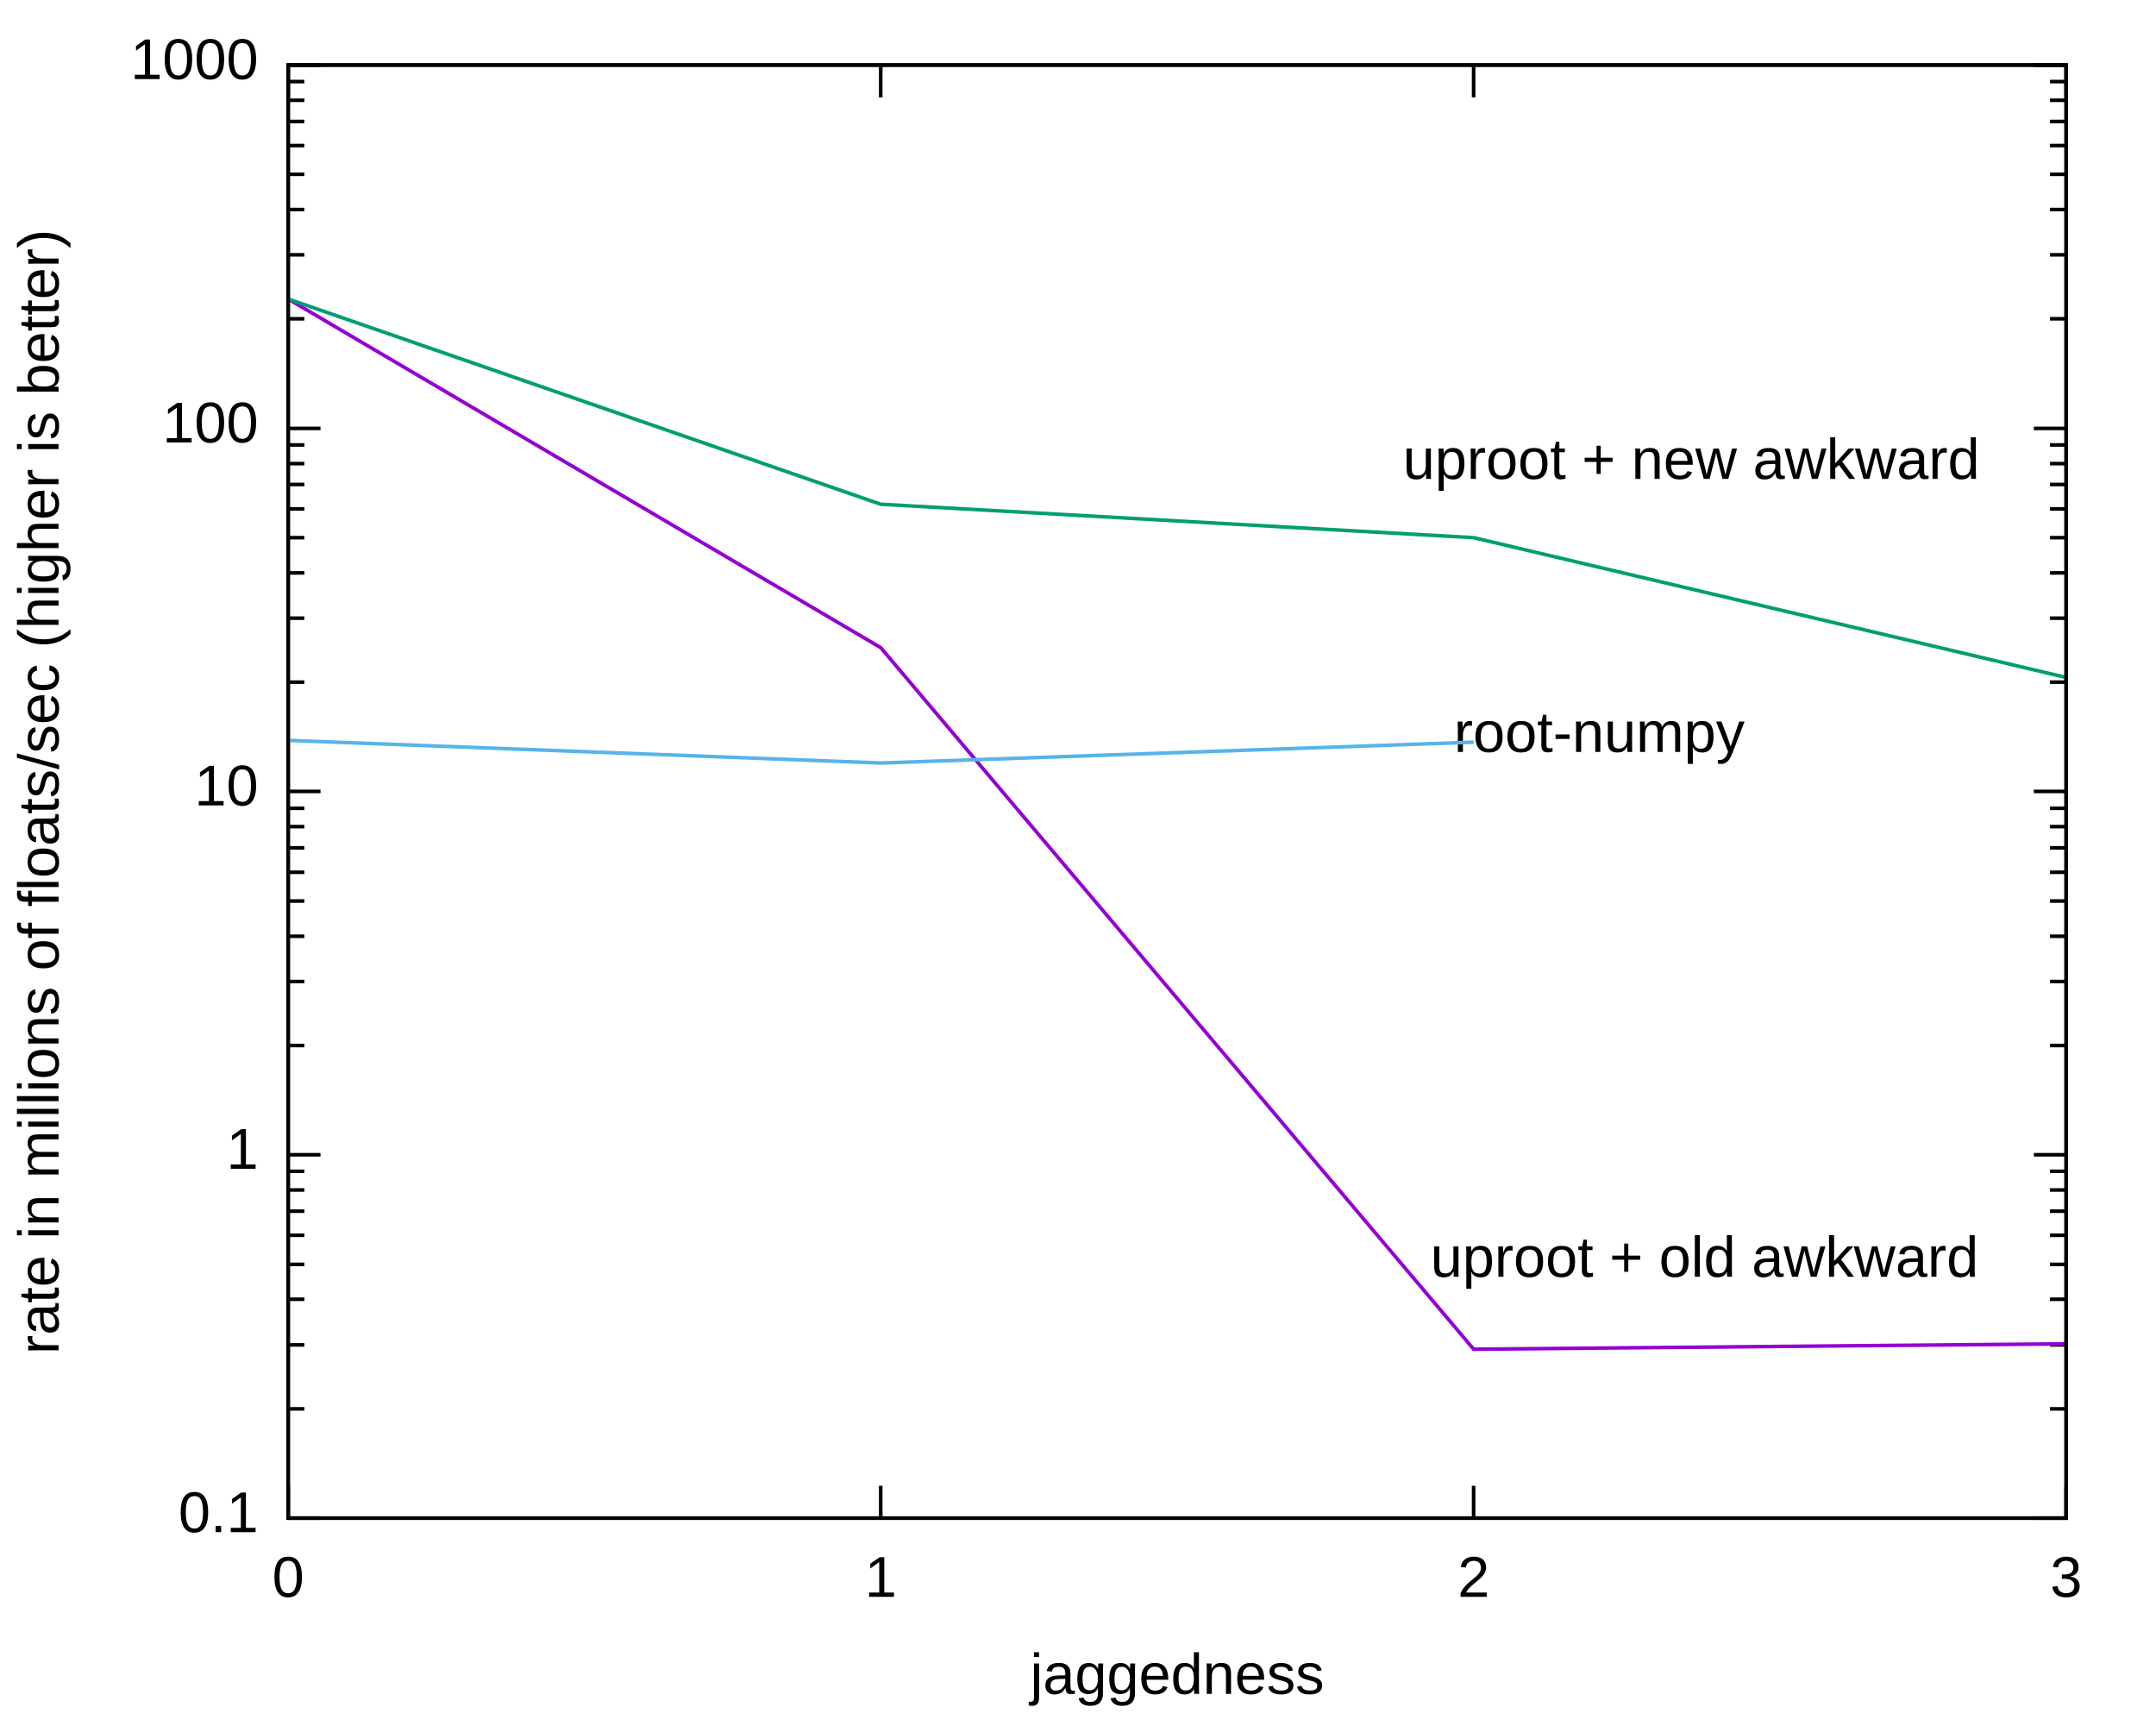
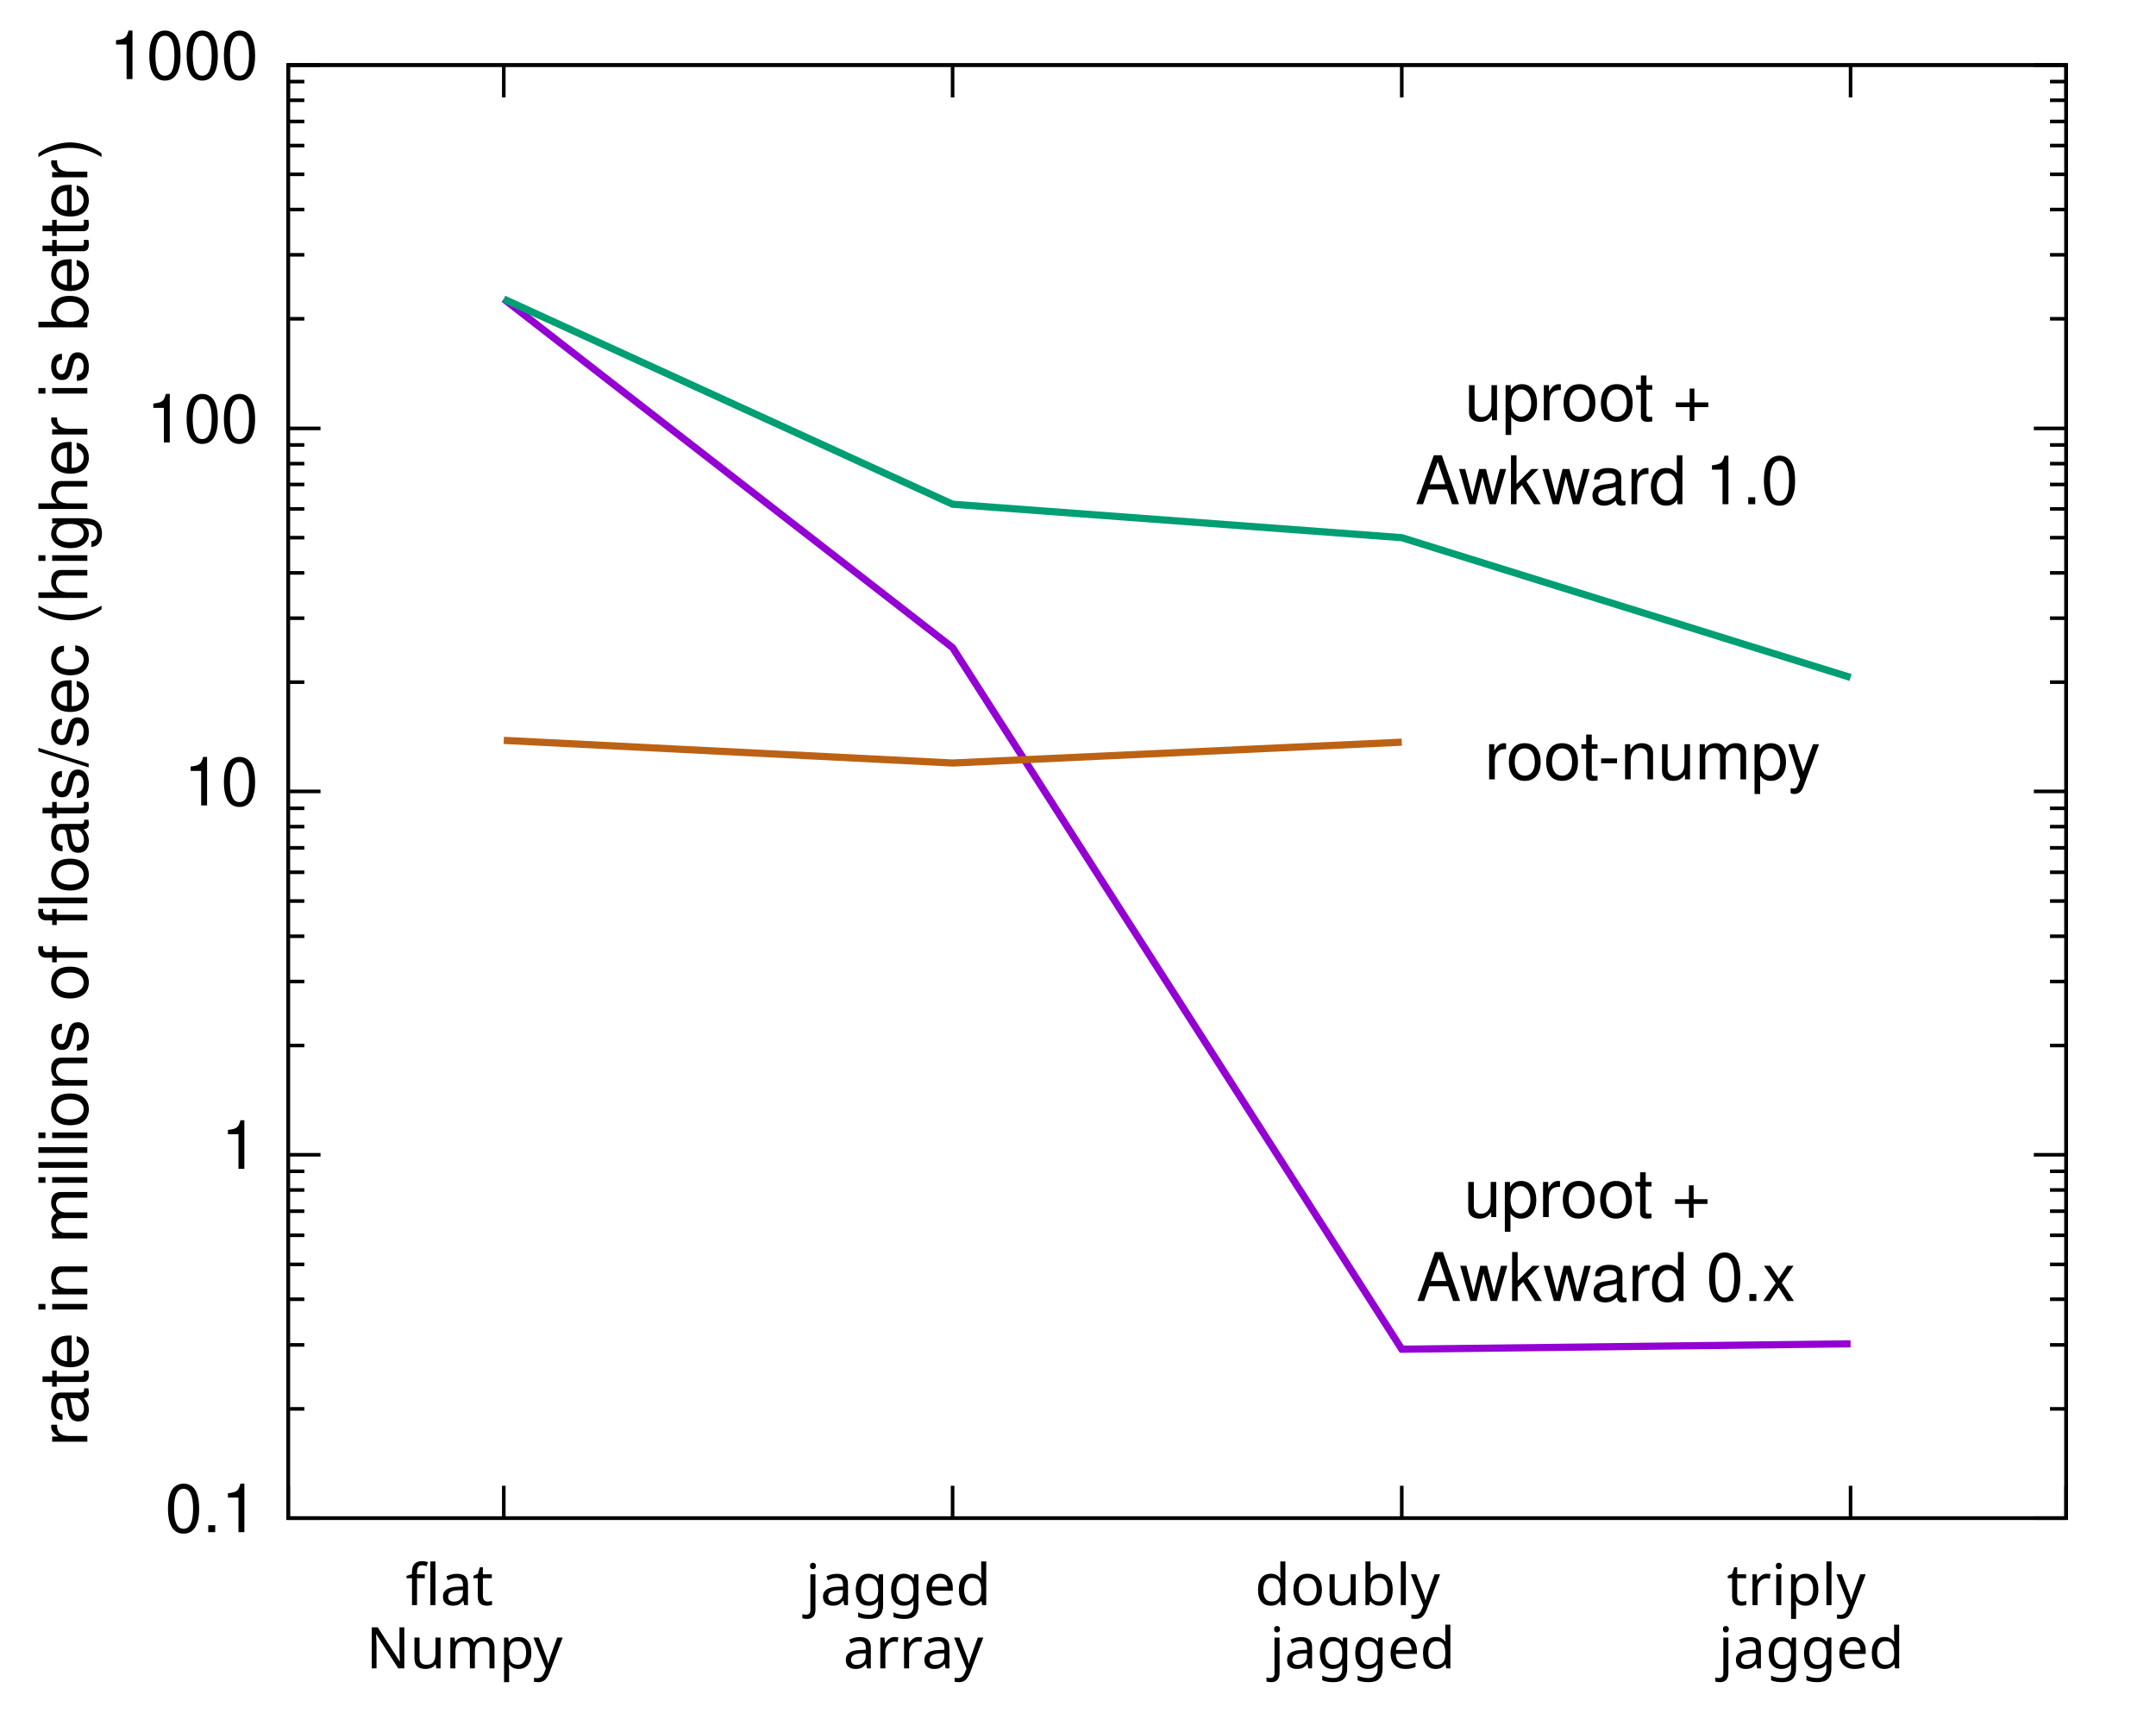
<svg xmlns="http://www.w3.org/2000/svg" xmlns:xlink="http://www.w3.org/1999/xlink" width="600" height="480" viewBox="0 0 600 480" version="1.1" id="svg210">
  <defs id="defs214" />
  <g id="gnuplot_canvas">
    <rect x="0" y="0" width="600" height="480" fill="none" id="rect6" />
    <defs id="defs34">
      <circle id="gpDot" r="0.5" stroke-width="0.5" />
      <path id="gpPt0" stroke-width="0.222" stroke="currentColor" d="M-1,0 h2 M0,-1 v2" />
      <path id="gpPt1" stroke-width="0.222" stroke="currentColor" d="M-1,-1 L1,1 M1,-1 L-1,1" />
      <path id="gpPt2" stroke-width="0.222" stroke="currentColor" d="M-1,0 L1,0 M0,-1 L0,1 M-1,-1 L1,1 M-1,1 L1,-1" />
      <rect id="gpPt3" stroke-width="0.222" stroke="currentColor" x="-1" y="-1" width="2" height="2" />
      <rect id="gpPt4" stroke-width="0.222" stroke="currentColor" fill="currentColor" x="-1" y="-1" width="2" height="2" />
      <circle id="gpPt5" stroke-width="0.222" stroke="currentColor" cx="0" cy="0" r="1" />
      <use xlink:href="#gpPt5" id="gpPt6" fill="currentColor" stroke="none" />
      <path id="gpPt7" stroke-width="0.222" stroke="currentColor" d="M0,-1.33 L-1.33,0.67 L1.33,0.67 z" />
      <use xlink:href="#gpPt7" id="gpPt8" fill="currentColor" stroke="none" />
      <use xlink:href="#gpPt7" id="gpPt9" stroke="currentColor" transform="rotate(180)" />
      <use xlink:href="#gpPt9" id="gpPt10" fill="currentColor" stroke="none" />
      <use xlink:href="#gpPt3" id="gpPt11" stroke="currentColor" transform="rotate(45)" />
      <use xlink:href="#gpPt11" id="gpPt12" fill="currentColor" stroke="none" />
      <path id="gpPt13" stroke-width="0.222" stroke="currentColor" d="M0,1.330 L1.265,0.411 L0.782,-1.067 L-0.782,-1.076 L-1.265,0.411 z" />
      <use xlink:href="#gpPt13" id="gpPt14" fill="currentColor" stroke="none" />
      <filter id="textbox" filterUnits="objectBoundingBox" x="0" y="0" height="1" width="1">
        <feFlood flood-color="white" flood-opacity="1" result="bgnd" id="feFlood24" />
        <feComposite in="SourceGraphic" in2="bgnd" operator="atop" id="feComposite26" />
      </filter>
      <filter id="greybox" filterUnits="objectBoundingBox" x="0" y="0" height="1" width="1">
        <feFlood flood-color="lightgrey" flood-opacity="1" result="grey" id="feFlood29" />
        <feComposite in="SourceGraphic" in2="grey" operator="atop" id="feComposite31" />
      </filter>
    </defs>
    <path style="color:#000000;fill:none;stroke:#000000;stroke-width:1;stroke-linecap:butt;stroke-linejoin:miter" id="path38" d="m 80.2,422.4 h 9 m 485.8,0 h -9" />
-     <text style="color:#000000;font-size:medium;font-family:Arial;text-anchor:end;fill:#000000;stroke:none;stroke-width:1;stroke-linecap:butt;stroke-linejoin:miter" id="text42" x="71.9" y="426.3">
-       <tspan id="tspan40" style="font-family:Arial">0.1</tspan>
+     <text style="color:#000000;font-size:18.667px;font-family:'Nimbus Sans L';text-anchor:end;fill:#000000;stroke:none;stroke-width:1;stroke-linecap:butt;stroke-linejoin:miter;-inkscape-font-specification:'Nimbus Sans L';font-weight:normal;font-style:normal;font-stretch:normal;font-variant:normal;" id="text42" x="71.9" y="426.3">
+       <tspan id="tspan40" style="font-family:'Nimbus Sans L';-inkscape-font-specification:'Nimbus Sans L';font-weight:normal;font-style:normal;font-stretch:normal;font-variant:normal;font-size:18.667px;">0.1</tspan>
    </text>
    <path style="color:#000000;fill:none;stroke:#000000;stroke-width:1;stroke-linecap:butt;stroke-linejoin:miter" id="path48" d="m 80.2,392 h 4.5 m 490.3,0 h -4.5 M 80.2,374.2 h 4.5 m 490.3,0 h -4.5 M 80.2,361.5 h 4.5 m 490.3,0 h -4.5 M 80.2,351.8 h 4.5 m 490.3,0 h -4.5 M 80.2,343.7 h 4.5 m 490.3,0 h -4.5 M 80.2,337 h 4.5 m 490.3,0 h -4.5 M 80.2,331.1 h 4.5 m 490.3,0 h -4.5 M 80.2,325.9 h 4.5 m 490.3,0 h -4.5 M 80.2,321.3 h 9 m 485.8,0 h -9" />
-     <text style="color:#000000;font-size:medium;font-family:Arial;text-anchor:end;fill:#000000;stroke:none;stroke-width:1;stroke-linecap:butt;stroke-linejoin:miter" id="text52" x="71.9" y="325.2">
-       <tspan id="tspan50" style="font-family:Arial">1</tspan>
+     <text style="color:#000000;font-size:18.667px;font-family:'Nimbus Sans L';text-anchor:end;fill:#000000;stroke:none;stroke-width:1;stroke-linecap:butt;stroke-linejoin:miter;-inkscape-font-specification:'Nimbus Sans L';font-weight:normal;font-style:normal;font-stretch:normal;font-variant:normal;" id="text52" x="71.9" y="325.2">
+       <tspan id="tspan50" style="font-family:'Nimbus Sans L';-inkscape-font-specification:'Nimbus Sans L';font-weight:normal;font-style:normal;font-stretch:normal;font-variant:normal;font-size:18.667px;">1</tspan>
    </text>
    <path style="color:#000000;fill:none;stroke:#000000;stroke-width:1;stroke-linecap:butt;stroke-linejoin:miter" id="path58" d="m 80.2,290.9 h 4.5 m 490.3,0 h -4.5 M 80.2,273.1 h 4.5 m 490.3,0 h -4.5 M 80.2,260.5 h 4.5 m 490.3,0 h -4.5 M 80.2,250.7 h 4.5 m 490.3,0 h -4.5 m -490.3,-8 h 4.5 m 490.3,0 h -4.5 M 80.2,235.9 h 4.5 m 490.3,0 h -4.5 M 80.2,230 h 4.5 m 490.3,0 h -4.5 M 80.2,224.9 h 4.5 m 490.3,0 h -4.5 M 80.2,220.2 h 9 m 485.8,0 h -9" />
-     <text style="color:#000000;font-size:medium;font-family:Arial;text-anchor:end;fill:#000000;stroke:none;stroke-width:1;stroke-linecap:butt;stroke-linejoin:miter" id="text62" x="71.9" y="224.1">
-       <tspan id="tspan60" style="font-family:Arial">10</tspan>
+     <text style="color:#000000;font-size:18.667px;font-family:'Nimbus Sans L';text-anchor:end;fill:#000000;stroke:none;stroke-width:1;stroke-linecap:butt;stroke-linejoin:miter;-inkscape-font-specification:'Nimbus Sans L';font-weight:normal;font-style:normal;font-stretch:normal;font-variant:normal;" id="text62" x="71.9" y="224.1">
+       <tspan id="tspan60" style="font-family:'Nimbus Sans L';-inkscape-font-specification:'Nimbus Sans L';font-weight:normal;font-style:normal;font-stretch:normal;font-variant:normal;font-size:18.667px;">10</tspan>
    </text>
    <path style="color:#000000;fill:none;stroke:#000000;stroke-width:1;stroke-linecap:butt;stroke-linejoin:miter" id="path68" d="m 80.2,189.8 h 4.5 m 490.3,0 h -4.5 M 80.2,172 h 4.5 m 490.3,0 h -4.5 M 80.2,159.4 h 4.5 m 490.3,0 h -4.5 M 80.2,149.6 h 4.5 m 490.3,0 h -4.5 m -490.3,-8 h 4.5 m 490.3,0 h -4.5 M 80.2,134.8 h 4.5 m 490.3,0 h -4.5 M 80.2,129 h 4.5 m 490.3,0 h -4.5 M 80.2,123.8 h 4.5 m 490.3,0 h -4.5 M 80.2,119.2 h 9 m 485.8,0 h -9" />
-     <text style="color:#000000;font-size:medium;font-family:Arial;text-anchor:end;fill:#000000;stroke:none;stroke-width:1;stroke-linecap:butt;stroke-linejoin:miter" id="text72" x="71.9" y="123.1">
-       <tspan id="tspan70" style="font-family:Arial">100</tspan>
+     <text style="color:#000000;font-size:18.667px;font-family:'Nimbus Sans L';text-anchor:end;fill:#000000;stroke:none;stroke-width:1;stroke-linecap:butt;stroke-linejoin:miter;-inkscape-font-specification:'Nimbus Sans L';font-weight:normal;font-style:normal;font-stretch:normal;font-variant:normal;" id="text72" x="71.9" y="123.1">
+       <tspan id="tspan70" style="font-family:'Nimbus Sans L';-inkscape-font-specification:'Nimbus Sans L';font-weight:normal;font-style:normal;font-stretch:normal;font-variant:normal;font-size:18.667px;">100</tspan>
    </text>
    <path style="color:#000000;fill:none;stroke:#000000;stroke-width:1;stroke-linecap:butt;stroke-linejoin:miter" id="path78" d="m 80.2,88.7 h 4.5 m 490.3,0 h -4.5 M 80.2,70.9 h 4.5 m 490.3,0 h -4.5 M 80.2,58.3 h 4.5 m 490.3,0 h -4.5 M 80.2,48.5 h 4.5 m 490.3,0 h -4.5 m -490.3,-8 h 4.5 m 490.3,0 h -4.5 M 80.2,33.8 h 4.5 m 490.3,0 h -4.5 M 80.2,27.9 h 4.5 m 490.3,0 h -4.5 M 80.2,22.7 h 4.5 m 490.3,0 h -4.5 M 80.2,18.1 h 9 m 485.8,0 h -9" />
-     <text style="color:#000000;font-size:medium;font-family:Arial;text-anchor:end;fill:#000000;stroke:none;stroke-width:1;stroke-linecap:butt;stroke-linejoin:miter" id="text82" x="71.9" y="22">
-       <tspan id="tspan80" style="font-family:Arial">1000</tspan>
+     <text style="color:#000000;font-size:18.667px;font-family:'Nimbus Sans L';text-anchor:end;fill:#000000;stroke:none;stroke-width:1;stroke-linecap:butt;stroke-linejoin:miter;-inkscape-font-specification:'Nimbus Sans L';font-weight:normal;font-style:normal;font-stretch:normal;font-variant:normal;" id="text82" x="71.9" y="22">
+       <tspan id="tspan80" style="font-family:'Nimbus Sans L';-inkscape-font-specification:'Nimbus Sans L';font-weight:normal;font-style:normal;font-stretch:normal;font-variant:normal;font-size:18.667px;">1000</tspan>
    </text>
    <path style="color:#000000;fill:none;stroke:#000000;stroke-width:1;stroke-linecap:butt;stroke-linejoin:miter" id="path88" d="m 80.2,422.4 v -9 m 0,-395.3 v 9" />
-     <text style="color:#000000;font-size:medium;font-family:Arial;text-anchor:middle;fill:#000000;stroke:none;stroke-width:1;stroke-linecap:butt;stroke-linejoin:miter" id="text92" x="80.2" y="444.3">
-       <tspan id="tspan90" style="font-family:Arial">0</tspan>
+     <path style="color:#000000;fill:none;stroke:#000000;stroke-width:1;stroke-linecap:butt;stroke-linejoin:miter" id="path98" d="m 265.1,422.4 v -9 m 0,-395.3 v 9" />
+     <path style="color:#000000;fill:none;stroke:#000000;stroke-width:1;stroke-linecap:butt;stroke-linejoin:miter" id="path108" d="m 390.1,422.4 v -9 m 0,-395.3 v 9" />
+     <path style="color:#000000;fill:none;stroke:#000000;stroke-width:1;stroke-linecap:butt;stroke-linejoin:miter" id="path118" d="m 575,422.4 v -9 m 0,-395.3 v 9" />
+     <path style="color:#000000;fill:none;stroke:#000000;stroke-width:1;stroke-linecap:butt;stroke-linejoin:miter" id="path130" d="M 80.2,18.1 V 422.4 H 575 V 18.1 Z" />
+     <text style="color:#000000;font-style:normal;font-variant:normal;font-weight:normal;font-stretch:normal;font-size:18.667px;font-family:'Nimbus Sans L';-inkscape-font-specification:'Nimbus Sans L';text-anchor:middle;fill:#000000;stroke:none;stroke-width:1;stroke-linecap:butt;stroke-linejoin:miter" id="text136" transform="rotate(-90)" x="-220.3" y="24.3">
+       <tspan id="tspan134" style="font-style:normal;font-variant:normal;font-weight:normal;font-stretch:normal;font-size:18.667px;font-family:'Nimbus Sans L';-inkscape-font-specification:'Nimbus Sans L'">rate in millions of floats/sec (higher is better)</tspan>
    </text>
-     <path style="color:#000000;fill:none;stroke:#000000;stroke-width:1;stroke-linecap:butt;stroke-linejoin:miter" id="path98" d="m 245.1,422.4 v -9 m 0,-395.3 v 9" />
-     <text style="color:#000000;font-size:medium;font-family:Arial;text-anchor:middle;fill:#000000;stroke:none;stroke-width:1;stroke-linecap:butt;stroke-linejoin:miter" id="text102" x="245.1" y="444.3">
-       <tspan id="tspan100" style="font-family:Arial">1</tspan>
+     <path d="m 140.2,83.2 124.9,97 125,195.2 124.9,-1.5" id="path162" style="color:#000000;fill:none;stroke:#9400d3;stroke-width:2;stroke-linecap:butt;stroke-linejoin:miter;stroke-miterlimit:4;stroke-dasharray:none" />
+     <path d="m 140.2,83.2 124.9,57.1 125,9.3 124.9,38.9" id="path177" style="color:#000000;fill:none;stroke:#009e73;stroke-width:2;stroke-linecap:butt;stroke-linejoin:miter;stroke-miterlimit:4;stroke-dasharray:none" />
+     <text style="color:#000000;font-style:normal;font-variant:normal;font-weight:normal;font-stretch:normal;font-size:18.667px;font-family:'Nimbus Sans L';-inkscape-font-specification:'Nimbus Sans L';text-anchor:end;fill:#000000;stroke:none;stroke-width:1;stroke-linecap:butt;stroke-linejoin:miter" id="text186" x="506.639" y="216.847">
+       <tspan style="font-style:normal;font-variant:normal;font-weight:normal;font-stretch:normal;font-size:18.667px;font-family:'Nimbus Sans L';-inkscape-font-specification:'Nimbus Sans L'" id="tspan184">root-numpy</tspan>
    </text>
-     <path style="color:#000000;fill:none;stroke:#000000;stroke-width:1;stroke-linecap:butt;stroke-linejoin:miter" id="path108" d="m 410.1,422.4 v -9 m 0,-395.3 v 9" />
-     <text style="color:#000000;font-size:medium;font-family:Arial;text-anchor:middle;fill:#000000;stroke:none;stroke-width:1;stroke-linecap:butt;stroke-linejoin:miter" id="text112" x="410.1" y="444.3">
-       <tspan id="tspan110" style="font-family:Arial">2</tspan>
+     <path d="m 140.2,206 124.9,6.3 125,-5.8" id="path192" style="color:#000000;fill:none;stroke:#bc6215;stroke-width:2;stroke-linecap:butt;stroke-linejoin:miter;stroke-miterlimit:4;stroke-dasharray:none;stroke-opacity:1" />
+     <path style="color:#000000;fill:none;stroke:#000000;stroke-width:1;stroke-linecap:butt;stroke-linejoin:miter" id="path203" d="M 80.2,18.1 V 422.4 H 575 V 18.1 Z" />
+     <path d="m 140.2,422.4 v -9 m 0,-395.3 v 9" id="path4550" style="color:#000000;fill:none;stroke:#000000;stroke-width:1;stroke-linecap:butt;stroke-linejoin:miter" />
+     <path d="m 515,422.4 v -9 m 0,-395.3 v 9" id="path4552" style="color:#000000;fill:none;stroke:#000000;stroke-width:1;stroke-linecap:butt;stroke-linejoin:miter" />
+     <text xml:space="preserve" style="font-style:normal;font-variant:normal;font-weight:normal;font-stretch:normal;font-size:18.667px;line-height:normal;font-family:'Nimbus Sans L';-inkscape-font-specification:'Nimbus Sans L';font-variant-ligatures:normal;font-variant-position:normal;font-variant-caps:normal;font-variant-numeric:normal;font-variant-alternates:normal;font-feature-settings:normal;text-indent:0;text-align:center;text-decoration:none;text-decoration-line:none;text-decoration-style:solid;text-decoration-color:#000000;letter-spacing:normal;word-spacing:normal;text-transform:none;writing-mode:lr-tb;direction:ltr;text-orientation:mixed;dominant-baseline:auto;baseline-shift:baseline;text-anchor:middle;white-space:normal;shape-padding:0;opacity:1;vector-effect:none;fill:#000000;fill-opacity:1;stroke:none;stroke-width:1;stroke-linecap:butt;stroke-linejoin:miter;stroke-miterlimit:4;stroke-dasharray:none;stroke-dashoffset:0;stroke-opacity:1" x="459.921" y="338.644" id="text4570">
+       <tspan id="tspan4568" x="459.921" y="338.644">uproot +</tspan>
+       <tspan x="459.921" y="361.977" id="tspan4572">Awkward 0.x</tspan>
    </text>
-     <path style="color:#000000;fill:none;stroke:#000000;stroke-width:1;stroke-linecap:butt;stroke-linejoin:miter" id="path118" d="m 575,422.4 v -9 m 0,-395.3 v 9" />
-     <text style="color:#000000;font-size:medium;font-family:Arial;text-anchor:middle;fill:#000000;stroke:none;stroke-width:1;stroke-linecap:butt;stroke-linejoin:miter" id="text122" x="575" y="444.3">
-       <tspan id="tspan120" style="font-family:Arial">3</tspan>
+     <text xml:space="preserve" style="font-style:normal;font-variant:normal;font-weight:normal;font-stretch:normal;font-size:18.667px;line-height:normal;font-family:'Nimbus Sans L';-inkscape-font-specification:'Nimbus Sans L';font-variant-ligatures:normal;font-variant-position:normal;font-variant-caps:normal;font-variant-numeric:normal;font-variant-alternates:normal;font-feature-settings:normal;text-indent:0;text-align:center;text-decoration:none;text-decoration-line:none;text-decoration-style:solid;text-decoration-color:#000000;letter-spacing:normal;word-spacing:normal;text-transform:none;writing-mode:lr-tb;direction:ltr;text-orientation:mixed;dominant-baseline:auto;baseline-shift:baseline;text-anchor:middle;white-space:normal;shape-padding:0;opacity:1;vector-effect:none;fill:#000000;fill-opacity:1;stroke:none;stroke-width:1;stroke-linecap:butt;stroke-linejoin:miter;stroke-miterlimit:4;stroke-dasharray:none;stroke-dashoffset:0;stroke-opacity:1" x="460.132" y="116.949" id="text4576">
+       <tspan id="tspan4574" x="460.132" y="116.949">uproot +</tspan>
+       <tspan x="460.132" y="140.282" id="tspan4578">Awkward 1.0</tspan>
    </text>
-     <path style="color:#000000;fill:none;stroke:#000000;stroke-width:1;stroke-linecap:butt;stroke-linejoin:miter" id="path130" d="M 80.2,18.1 V 422.4 H 575 V 18.1 Z" />
-     <text style="color:#000000;font-size:medium;font-family:Arial;text-anchor:middle;fill:#000000;stroke:none;stroke-width:1;stroke-linecap:butt;stroke-linejoin:miter" id="text136" transform="rotate(-90)" x="-220.3" y="16.3">
-       <tspan id="tspan134" style="font-family:Arial">rate in millions of floats/sec (higher is better)</tspan>
+     <text xml:space="preserve" style="font-style:normal;font-weight:normal;font-size:16px;line-height:1.1;font-family:sans-serif;text-align:center;letter-spacing:0px;word-spacing:0px;text-anchor:middle;fill:#000000;fill-opacity:1;stroke:none" x="139.653" y="446.61" id="text4612">
+       <tspan id="tspan4610" x="139.653" y="446.61">flat</tspan>
+       <tspan x="139.653" y="464.21" id="tspan4614">Numpy</tspan>
    </text>
-     <text style="color:#000000;font-size:medium;font-family:Arial;text-anchor:middle;fill:#000000;stroke:none;stroke-width:1;stroke-linecap:butt;stroke-linejoin:miter" id="text144" x="327.6" y="471.3">
-       <tspan id="tspan142" style="font-family:Arial">jaggedness</tspan>
+     <text id="text4620" y="446.61" x="264.553" style="font-style:normal;font-weight:normal;font-size:16px;line-height:1.1;font-family:sans-serif;text-align:center;letter-spacing:0px;word-spacing:0px;text-anchor:middle;fill:#000000;fill-opacity:1;stroke:none" xml:space="preserve">
+       <tspan id="tspan4618" y="446.61" x="264.553">jagged</tspan>
+       <tspan y="464.21" x="264.553" id="tspan4636">array</tspan>
    </text>
-     <text style="color:#000000;font-size:medium;font-family:Arial;text-anchor:end;fill:#000000;stroke:none;stroke-width:1;stroke-linecap:butt;stroke-linejoin:miter" id="text156" x="550.612" y="355.254">
-       <tspan style="font-family:Arial" id="tspan154">uproot + old awkward</tspan>
+     <text xml:space="preserve" style="font-style:normal;font-weight:normal;font-size:16px;line-height:1.1;font-family:sans-serif;text-align:center;letter-spacing:0px;word-spacing:0px;text-anchor:middle;fill:#000000;fill-opacity:1;stroke:none" x="389.553" y="446.61" id="text4626">
+       <tspan x="389.553" y="446.61" id="tspan4624">doubly</tspan>
+       <tspan x="389.553" y="464.21" id="tspan4640">jagged</tspan>
    </text>
-     <path d="m 80.2,83.2 164.9,97 165,195.2 164.9,-1.5" id="path162" style="color:#000000;fill:none;stroke:#9400d3;stroke-width:1;stroke-linecap:butt;stroke-linejoin:miter" />
-     <text style="color:#000000;font-size:medium;font-family:Arial;text-anchor:end;fill:#000000;stroke:none;stroke-width:1;stroke-linecap:butt;stroke-linejoin:miter" id="text171" x="550.938" y="133.254">
-       <tspan style="font-family:Arial" id="tspan169">uproot + new awkward</tspan>
+     <text id="text4632" y="446.61" x="514.453" style="font-style:normal;font-weight:normal;font-size:16px;line-height:1.1;font-family:sans-serif;text-align:center;letter-spacing:0px;word-spacing:0px;text-anchor:middle;fill:#000000;fill-opacity:1;stroke:none" xml:space="preserve">
+       <tspan id="tspan4630" y="446.61" x="514.453">triply</tspan>
+       <tspan y="464.21" x="514.453" id="tspan4644">jagged</tspan>
    </text>
-     <path d="m 80.2,83.2 164.9,57.1 165,9.3 164.9,38.9" id="path177" style="color:#000000;fill:none;stroke:#009e73;stroke-width:1;stroke-linecap:butt;stroke-linejoin:miter" />
-     <text style="color:#000000;font-size:medium;font-family:Arial;text-anchor:end;fill:#000000;stroke:none;stroke-width:1;stroke-linecap:butt;stroke-linejoin:miter" id="text186" x="485.527" y="209.22">
-       <tspan style="font-family:Arial" id="tspan184">root-numpy</tspan>
-     </text>
-     <path d="m 80.2,206 164.9,6.3 165,-5.8" id="path192" style="color:#000000;fill:none;stroke:#56b4e9;stroke-width:1;stroke-linecap:butt;stroke-linejoin:miter" />
-     <path style="color:#000000;fill:none;stroke:#000000;stroke-width:1;stroke-linecap:butt;stroke-linejoin:miter" id="path203" d="M 80.2,18.1 V 422.4 H 575 V 18.1 Z" />
  </g>
</svg>
